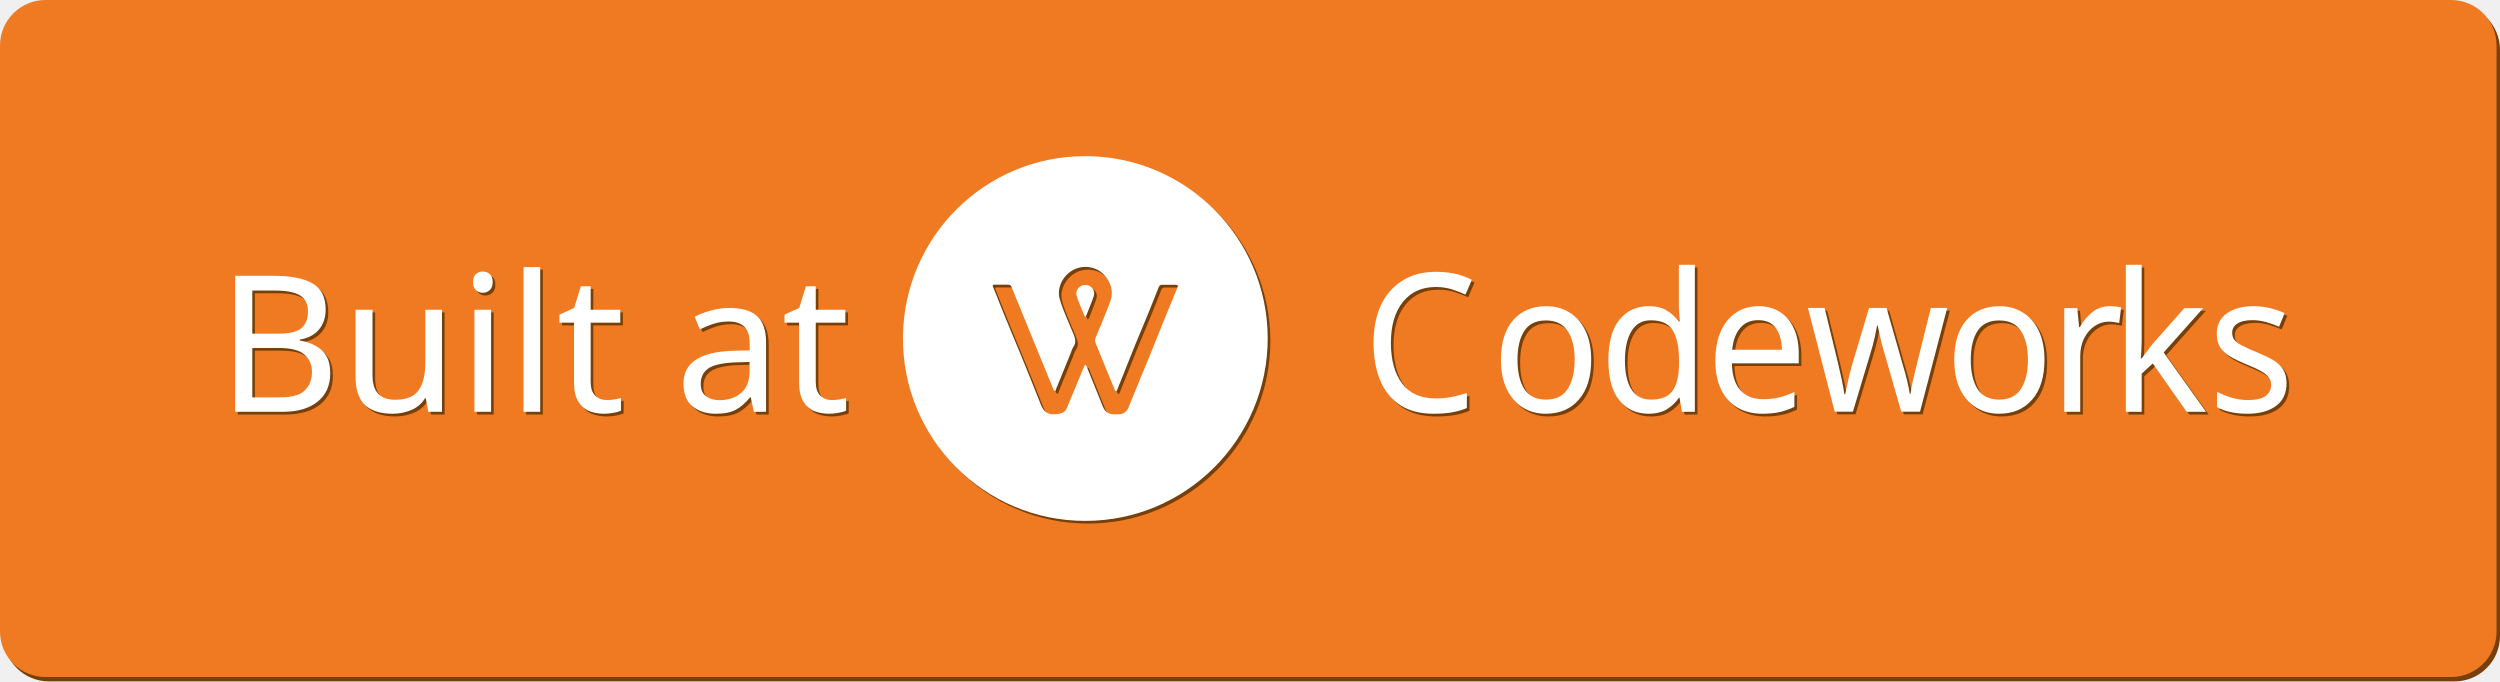
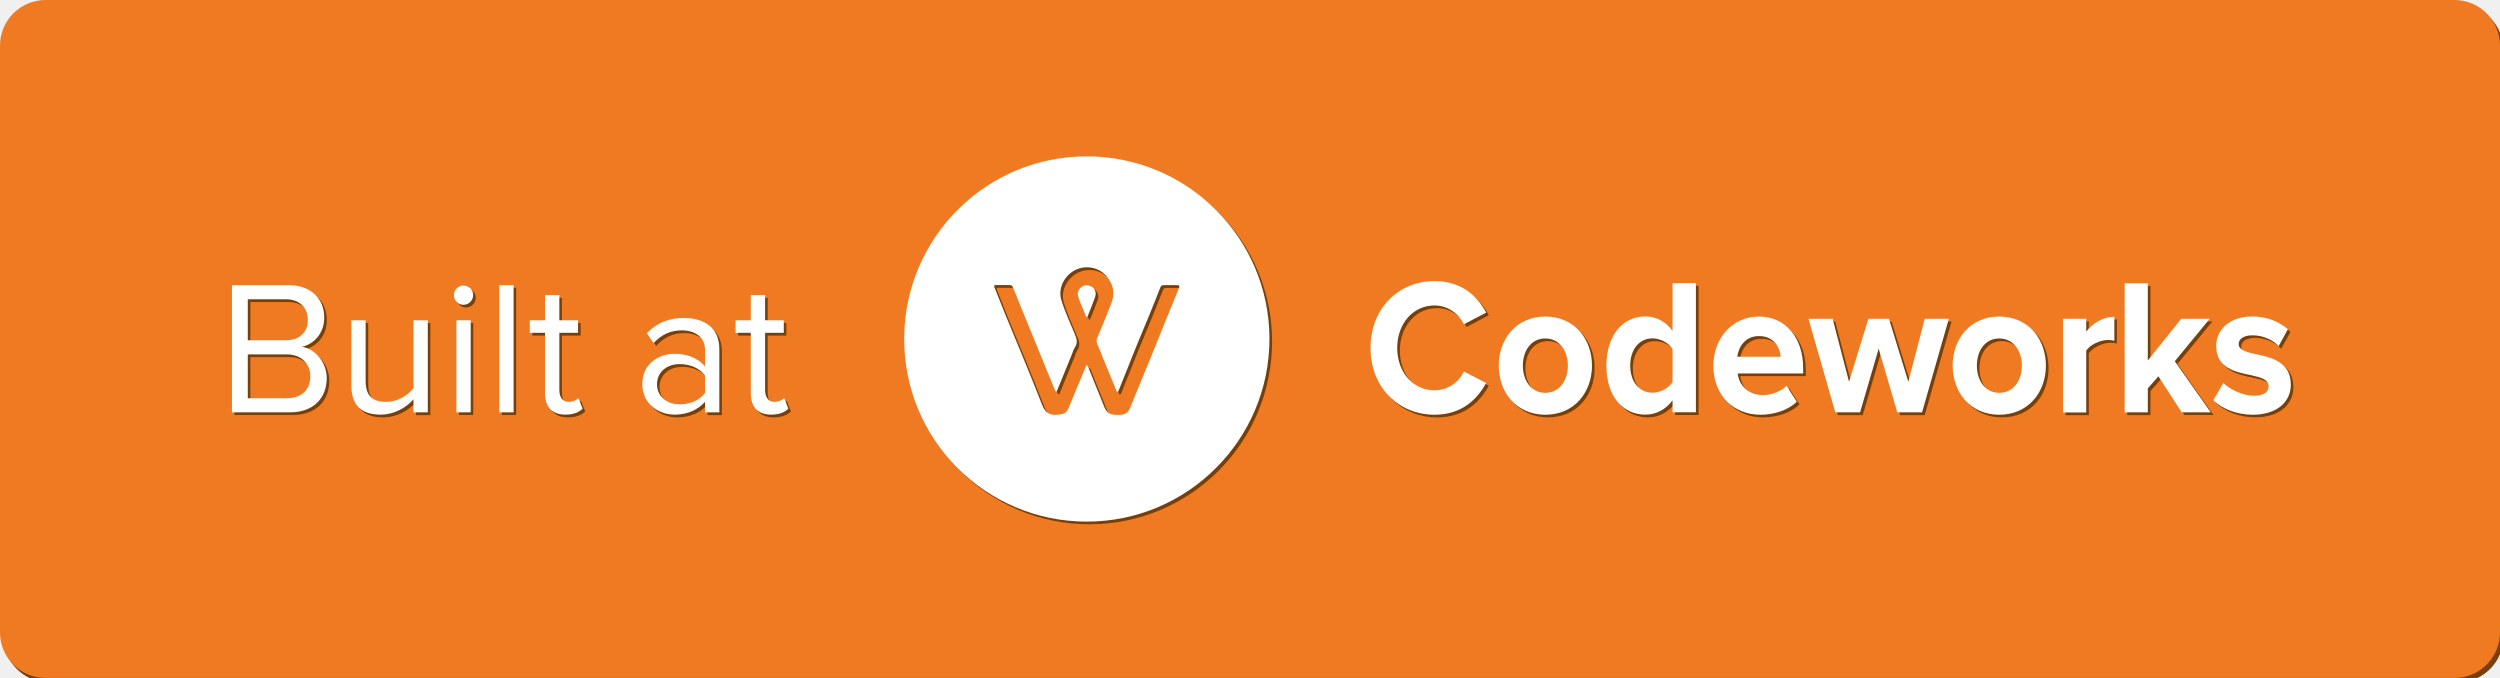
- <svg xmlns="http://www.w3.org/2000/svg" version="1.1" id="Layer_1" x="0px" y="0px" viewBox="0 0 262.58 71.57" style="enable-background:new 0 0 262.58 71.57;" xml:space="preserve">
+ <svg xmlns="http://www.w3.org/2000/svg" version="1.1" id="Layer_1" x="0px" y="0px" viewBox="0 0 262.22 71.11" style="enable-background:new 0 0 262.22 71.11;" xml:space="preserve">
  <style type="text/css">
	.st0{fill:#773F09;}
	.st1{fill:#EF7A21;}
- 	.st2{font-family:'ProximaNova-Bold';}
- 	.st3{font-size:20.311px;}
- 	.st4{font-family:'ProximaNova-Regular';}
- 	.st5{font-size:20px;}
- 	.st6{fill:#FFFFFF;}
- 	.st7{fill:none;}
+ 	.st2{fill:#FFFFFF;}
+ 	.st3{fill:none;}
</style>
+   <path class="st0" d="M257.8,71.57H5.14c-2.64,0-4.78-2.14-4.78-4.78V5.24c0-2.64,2.14-4.78,4.78-4.78H257.8  c2.64,0,4.78,2.14,4.78,4.78v61.55C262.58,69.43,260.44,71.57,257.8,71.57z" />
+   <path class="st1" d="M257.44,71.11H4.78C2.14,71.11,0,68.97,0,66.33V4.78C0,2.14,2.14,0,4.78,0h252.66c2.64,0,4.78,2.14,4.78,4.78  v61.55C262.22,68.97,260.08,71.11,257.44,71.11z" />
+   <path class="st0" d="M114.3,54.99c-10.65,0.02-19.3-8.66-19.18-19.37c0.11-10.45,8.62-18.98,19.22-18.94  c10.53,0.04,19.06,8.59,19.09,19.09C133.44,46.43,124.82,54.99,114.3,54.99z M114.21,38.61c0.12,0.01,0.15,0.08,0.18,0.14  c0.52,1.29,1.03,2.57,1.56,3.86c0.19,0.47,0.34,0.98,0.92,1.14c0.3,0.08,0.61,0.06,0.92,0.05c0.47-0.02,0.82-0.25,1-0.69  c0.23-0.57,0.46-1.14,0.69-1.7c0.5-1.21,1-2.41,1.49-3.62c0.45-1.09,0.88-2.19,1.32-3.28c0.54-1.34,1.09-2.67,1.64-4.01  c0.08-0.2,0.07-0.3-0.18-0.3c-0.48,0.01-0.96,0.01-1.44,0c-0.17,0-0.26,0.07-0.33,0.23c-0.36,0.93-0.74,1.86-1.11,2.78  c-0.46,1.14-0.95,2.26-1.41,3.4c-0.61,1.51-1.21,3.04-1.82,4.55c-0.03,0.08-0.06,0.2-0.16,0.21c-0.11,0.01-0.12-0.11-0.15-0.2  c-0.61-1.49-1.24-2.98-1.83-4.48c-0.11-0.28-0.31-0.55-0.16-0.91c0.51-1.21,1.01-2.43,1.49-3.66c0.43-1.09,0.21-2.07-0.56-2.93  c-0.83-0.92-2.29-1.16-3.43-0.46c-1.02,0.63-1.59,1.89-1.26,2.99c0.37,1.24,0.93,2.41,1.42,3.61c0.2,0.48,0.34,0.92,0.01,1.4  c-0.15,0.22-0.22,0.5-0.32,0.75c-0.51,1.24-1.01,2.48-1.52,3.72c-0.02,0.06-0.01,0.15-0.11,0.15c-0.08,0-0.11-0.07-0.14-0.14  c-0.16-0.4-0.33-0.8-0.49-1.2c-0.8-1.96-1.6-3.91-2.4-5.86c-0.5-1.23-1.01-2.46-1.5-3.69c-0.08-0.21-0.2-0.28-0.41-0.27  c-0.46,0.01-0.91,0.01-1.37,0c-0.21,0-0.26,0.04-0.17,0.25c0.39,0.95,0.75,1.9,1.14,2.85c0.55,1.36,1.12,2.7,1.68,4.06  c0.74,1.82,1.49,3.63,2.2,5.46c0.38,0.97,1.02,1.12,2.05,0.91c0.32-0.07,0.55-0.27,0.67-0.57c0.32-0.75,0.63-1.51,0.94-2.26  C113.59,40.13,113.9,39.36,114.21,38.61z" />
+   <path class="st0" d="M114.26,30.2c0.63,0,1.1,0.58,0.9,1.18c-0.23,0.69-0.52,1.35-0.78,2.03c-0.02,0.05-0.07,0.11-0.11,0.12  c-0.07,0.02-0.08-0.06-0.1-0.11c-0.27-0.71-0.62-1.39-0.82-2.12C113.2,30.77,113.69,30.2,114.26,30.2z" />
  <g>
-     <path class="st0" d="M257.8,71.57H5.14c-2.64,0-4.78-2.14-4.78-4.78V5.24c0-2.64,2.14-4.78,4.78-4.78H257.8   c2.64,0,4.78,2.14,4.78,4.78v61.55C262.58,69.43,260.44,71.57,257.8,71.57z" />
-     <path class="st1" d="M257.44,71.11H4.78C2.14,71.11,0,68.97,0,66.33V4.78C0,2.14,2.14,0,4.78,0h252.66c2.64,0,4.78,2.14,4.78,4.78   v61.55C262.22,68.97,260.08,71.11,257.44,71.11z" />
-     <g>
-       <path class="st0" d="M114.3,54.99c-10.65,0.02-19.3-8.66-19.18-19.37c0.11-10.45,8.62-18.98,19.22-18.94    c10.53,0.04,19.06,8.59,19.09,19.09C133.44,46.43,124.82,54.99,114.3,54.99z M114.21,38.61c0.12,0.01,0.15,0.08,0.18,0.14    c0.52,1.29,1.03,2.57,1.56,3.86c0.19,0.47,0.34,0.98,0.92,1.14c0.3,0.08,0.61,0.06,0.92,0.05c0.47-0.02,0.82-0.25,1-0.69    c0.23-0.57,0.46-1.14,0.69-1.7c0.5-1.21,1-2.41,1.49-3.62c0.45-1.09,0.88-2.19,1.32-3.28c0.54-1.34,1.09-2.67,1.64-4.01    c0.08-0.2,0.07-0.3-0.18-0.3c-0.48,0.01-0.96,0.01-1.44,0c-0.17,0-0.26,0.07-0.33,0.23c-0.36,0.93-0.74,1.86-1.11,2.78    c-0.46,1.14-0.95,2.26-1.41,3.4c-0.61,1.51-1.21,3.04-1.82,4.55c-0.03,0.08-0.06,0.2-0.16,0.21c-0.11,0.01-0.12-0.11-0.15-0.2    c-0.61-1.49-1.24-2.98-1.83-4.48c-0.11-0.28-0.31-0.55-0.16-0.91c0.51-1.21,1.01-2.43,1.49-3.66c0.43-1.09,0.21-2.07-0.56-2.93    c-0.83-0.92-2.29-1.16-3.43-0.46c-1.02,0.63-1.59,1.89-1.26,2.99c0.37,1.24,0.93,2.41,1.42,3.61c0.2,0.48,0.34,0.92,0.01,1.4    c-0.15,0.22-0.22,0.5-0.32,0.75c-0.51,1.24-1.01,2.48-1.52,3.72c-0.02,0.06-0.01,0.15-0.11,0.15c-0.08,0-0.11-0.07-0.14-0.14    c-0.16-0.4-0.33-0.8-0.49-1.2c-0.8-1.96-1.6-3.91-2.4-5.86c-0.5-1.23-1.01-2.46-1.5-3.69c-0.08-0.21-0.2-0.28-0.41-0.27    c-0.46,0.01-0.91,0.01-1.37,0c-0.21,0-0.26,0.04-0.17,0.25c0.39,0.95,0.75,1.9,1.14,2.85c0.55,1.36,1.12,2.7,1.68,4.06    c0.74,1.82,1.49,3.63,2.2,5.46c0.38,0.97,1.02,1.12,2.05,0.91c0.32-0.07,0.55-0.27,0.67-0.57c0.32-0.75,0.63-1.51,0.94-2.26    C113.59,40.13,113.9,39.36,114.21,38.61z" />
-       <path class="st0" d="M114.26,30.2c0.63,0,1.1,0.58,0.9,1.18c-0.23,0.69-0.52,1.35-0.78,2.03c-0.02,0.05-0.07,0.11-0.11,0.12    c-0.07,0.02-0.08-0.06-0.1-0.11c-0.27-0.71-0.62-1.39-0.82-2.12C113.2,30.77,113.69,30.2,114.26,30.2z" />
-       <text transform="matrix(0.9418 0 0 1 143.3794 43.5372)">
-         <tspan x="0" y="0" class="st0 st2 st3">C</tspan>
-         <tspan x="14.32" y="0" class="st0 st2 st3">o</tspan>
-         <tspan x="26.3" y="0" class="st0 st2 st3">d</tspan>
-         <tspan x="38.23" y="0" class="st0 st2 st3">e</tspan>
-         <tspan x="49.46" y="0" class="st0 st2 st3">w</tspan>
-         <tspan x="64.87" y="0" class="st0 st2 st3">o</tspan>
-         <tspan x="76.53" y="0" class="st0 st2 st3">r</tspan>
-         <tspan x="83.4" y="0" class="st0 st2 st3">ks</tspan>
-       </text>
-       <text transform="matrix(1 0 0 1 23.0424 43.537)" class="st0 st4 st5">Built at </text>
-     </g>
-     <g>
-       <g>
-         <g>
-           <path class="st6" d="M114.02,54.71c-10.65,0.02-19.3-8.66-19.18-19.37c0.11-10.45,8.62-18.98,19.22-18.94      c10.53,0.04,19.06,8.59,19.09,19.09C133.17,46.14,124.54,54.7,114.02,54.71z M113.94,38.32c0.12,0.01,0.15,0.08,0.18,0.14      c0.52,1.29,1.03,2.57,1.56,3.86c0.19,0.47,0.34,0.98,0.92,1.14c0.3,0.08,0.61,0.06,0.92,0.05c0.47-0.02,0.82-0.25,1-0.69      c0.23-0.57,0.46-1.14,0.69-1.7c0.5-1.21,1-2.41,1.49-3.62c0.45-1.09,0.88-2.19,1.32-3.28c0.54-1.34,1.09-2.67,1.64-4.01      c0.08-0.2,0.07-0.3-0.18-0.3c-0.48,0.01-0.96,0.01-1.44,0c-0.17,0-0.26,0.07-0.33,0.23c-0.36,0.93-0.74,1.86-1.11,2.78      c-0.46,1.14-0.95,2.26-1.41,3.4c-0.61,1.51-1.21,3.04-1.82,4.55c-0.03,0.08-0.06,0.2-0.16,0.21c-0.11,0.01-0.12-0.11-0.15-0.2      c-0.61-1.49-1.24-2.98-1.83-4.48c-0.11-0.28-0.31-0.55-0.16-0.91c0.51-1.21,1.01-2.43,1.49-3.66c0.43-1.09,0.21-2.07-0.56-2.93      c-0.83-0.92-2.29-1.16-3.43-0.46c-1.02,0.63-1.59,1.89-1.26,2.99c0.37,1.24,0.93,2.41,1.42,3.61c0.2,0.48,0.34,0.92,0.01,1.4      c-0.15,0.22-0.22,0.5-0.32,0.75c-0.51,1.24-1.01,2.48-1.52,3.72c-0.02,0.06-0.01,0.15-0.11,0.15c-0.08,0-0.11-0.07-0.14-0.14      c-0.16-0.4-0.33-0.8-0.49-1.2c-0.8-1.96-1.6-3.91-2.4-5.86c-0.5-1.23-1.01-2.46-1.5-3.69c-0.08-0.21-0.2-0.28-0.41-0.27      c-0.46,0.01-0.91,0.01-1.37,0c-0.21,0-0.26,0.04-0.17,0.25c0.39,0.95,0.75,1.9,1.14,2.85c0.55,1.36,1.12,2.7,1.68,4.06      c0.74,1.82,1.49,3.63,2.2,5.46c0.38,0.97,1.02,1.12,2.05,0.91c0.32-0.07,0.55-0.27,0.67-0.57c0.32-0.75,0.63-1.51,0.94-2.26      C113.31,39.84,113.63,39.08,113.94,38.32z" />
-           <path class="st7" d="M113.94,38.32c-0.31,0.75-0.62,1.52-0.94,2.28c-0.31,0.76-0.62,1.51-0.94,2.26      c-0.13,0.3-0.35,0.51-0.67,0.57c-1.03,0.21-1.68,0.06-2.05-0.91c-0.71-1.83-1.46-3.64-2.2-5.46c-0.55-1.36-1.12-2.7-1.68-4.06      c-0.39-0.95-0.75-1.9-1.14-2.85c-0.09-0.21-0.03-0.26,0.17-0.25c0.46,0.01,0.91,0.01,1.37,0c0.21,0,0.33,0.07,0.41,0.27      c0.49,1.23,1,2.46,1.5,3.69c0.8,1.96,1.6,3.91,2.4,5.86c0.16,0.4,0.32,0.8,0.49,1.2c0.03,0.06,0.06,0.13,0.14,0.14      c0.09,0,0.08-0.09,0.11-0.15c0.51-1.24,1.01-2.48,1.52-3.72c0.1-0.25,0.17-0.53,0.32-0.75c0.33-0.48,0.19-0.93-0.01-1.4      c-0.49-1.2-1.05-2.37-1.42-3.61c-0.33-1.1,0.24-2.36,1.26-2.99c1.14-0.71,2.6-0.46,3.43,0.46c0.77,0.86,0.99,1.84,0.56,2.93      c-0.48,1.22-0.98,2.44-1.49,3.66c-0.15,0.36,0.05,0.63,0.16,0.91c0.59,1.5,1.22,2.99,1.83,4.48c0.03,0.08,0.04,0.2,0.15,0.2      c0.1-0.01,0.13-0.13,0.16-0.21c0.61-1.52,1.21-3.04,1.82-4.55c0.46-1.14,0.94-2.26,1.41-3.4c0.38-0.92,0.75-1.85,1.11-2.78      c0.06-0.16,0.15-0.23,0.33-0.23c0.48,0.01,0.96,0.01,1.44,0c0.25,0,0.26,0.1,0.18,0.3c-0.55,1.33-1.1,2.67-1.64,4.01      c-0.44,1.09-0.88,2.19-1.32,3.28c-0.49,1.21-1,2.41-1.49,3.62c-0.23,0.57-0.46,1.14-0.69,1.7c-0.18,0.44-0.53,0.67-1,0.69      c-0.31,0.01-0.61,0.04-0.92-0.05c-0.58-0.16-0.73-0.67-0.92-1.14c-0.52-1.28-1.04-2.57-1.56-3.86      C114.09,38.4,114.06,38.34,113.94,38.32z M113.98,29.92c-0.58,0-1.06,0.57-0.92,1.09c0.2,0.73,0.55,1.41,0.82,2.12      c0.02,0.05,0.04,0.13,0.1,0.11c0.05-0.01,0.09-0.07,0.11-0.12c0.27-0.67,0.55-1.34,0.78-2.03      C115.09,30.5,114.61,29.92,113.98,29.92z" />
-           <path class="st6" d="M113.98,29.92c0.63,0,1.1,0.58,0.9,1.18c-0.23,0.69-0.52,1.35-0.78,2.03c-0.02,0.05-0.07,0.11-0.11,0.12      c-0.07,0.02-0.08-0.06-0.1-0.11c-0.27-0.71-0.62-1.39-0.82-2.12C112.92,30.49,113.41,29.92,113.98,29.92z" />
-         </g>
-         <text transform="matrix(0.9418 0 0 1 143.1029 43.252)">
-           <tspan x="0" y="0" class="st6 st2 st3">C</tspan>
-           <tspan x="14.32" y="0" class="st6 st2 st3">o</tspan>
-           <tspan x="26.3" y="0" class="st6 st2 st3">d</tspan>
-           <tspan x="38.23" y="0" class="st6 st2 st3">e</tspan>
-           <tspan x="49.46" y="0" class="st6 st2 st3">w</tspan>
-           <tspan x="64.87" y="0" class="st6 st2 st3">o</tspan>
-           <tspan x="76.53" y="0" class="st6 st2 st3">r</tspan>
-           <tspan x="83.4" y="0" class="st6 st2 st3">ks</tspan>
-         </text>
-       </g>
-       <text transform="matrix(1 0 0 1 22.7658 43.2518)" class="st6 st4 st5">Built at </text>
-     </g>
+     <path class="st0" d="M144.03,36.77c0-4.16,2.97-7.01,6.7-7.01c2.91,0,4.53,1.62,5.43,3.31l-2.33,1.22c-0.54-1.1-1.68-1.97-3.1-1.97   c-2.22,0-3.9,1.89-3.9,4.45s1.68,4.45,3.9,4.45c1.42,0,2.56-0.85,3.1-1.97l2.33,1.2c-0.92,1.69-2.53,3.33-5.43,3.33   C147,43.78,144.03,40.94,144.03,36.77z" />
+     <path class="st0" d="M157.48,38.62c0-2.78,1.84-5.14,4.88-5.14c3.06,0,4.9,2.36,4.9,5.14c0,2.8-1.84,5.16-4.9,5.16   C159.31,43.78,157.48,41.43,157.48,38.62z M164.73,38.62c0-1.52-0.86-2.84-2.37-2.84S160,37.1,160,38.62   c0,1.54,0.84,2.86,2.35,2.86S164.73,40.17,164.73,38.62z" />
+     <path class="st0" d="M175.71,42.28c-0.73,0.98-1.74,1.5-2.85,1.5c-2.33,0-4.09-1.87-4.09-5.14c0-3.21,1.74-5.16,4.09-5.16   c1.09,0,2.12,0.51,2.85,1.5v-5h2.45v13.55h-2.45V42.28z M175.71,36.9c-0.4-0.65-1.28-1.12-2.11-1.12c-1.38,0-2.33,1.16-2.33,2.86   c0,1.69,0.96,2.84,2.33,2.84c0.82,0,1.7-0.47,2.11-1.12V36.9z" />
+     <path class="st0" d="M184.78,33.48c2.76,0,4.63,2.19,4.63,5.4v0.57h-6.87c0.15,1.24,1.09,2.27,2.66,2.27   c0.86,0,1.88-0.37,2.47-0.97l1.07,1.67c-0.92,0.89-2.37,1.36-3.81,1.36c-2.81,0-4.94-2.01-4.94-5.16   C179.99,35.78,181.96,33.48,184.78,33.48z M182.5,37.71h4.55c-0.06-0.93-0.67-2.17-2.28-2.17   C183.27,35.54,182.61,36.73,182.5,37.71z" />
+     <path class="st0" d="M197.33,36.86l-1.95,6.68h-2.6l-2.81-9.81h2.53l1.72,6.6l2.03-6.6h2.16l2.03,6.6l1.72-6.6h2.53l-2.81,9.81   h-2.58L197.33,36.86z" />
+     <path class="st0" d="M205.09,38.62c0-2.78,1.84-5.14,4.88-5.14c3.06,0,4.9,2.36,4.9,5.14c0,2.8-1.84,5.16-4.9,5.16   C206.93,43.78,205.09,41.43,205.09,38.62z M212.34,38.62c0-1.52-0.86-2.84-2.37-2.84s-2.35,1.32-2.35,2.84   c0,1.54,0.84,2.86,2.35,2.86S212.34,40.17,212.34,38.62z" />
+     <path class="st0" d="M216.66,33.73h2.43v1.34c0.65-0.87,1.8-1.56,2.95-1.56v2.52c-0.17-0.04-0.4-0.08-0.67-0.08   c-0.8,0-1.88,0.49-2.28,1.12v6.48h-2.43V33.73z" />
+     <path class="st0" d="M226.67,39.76l-1.11,1.26v2.52h-2.43V29.99h2.43v8.1l3.5-4.37h2.99l-3.66,4.45l3.77,5.36h-3.04L226.67,39.76z" />
+     <path class="st0" d="M233.48,40.45c0.67,0.67,2.05,1.34,3.2,1.34c1.05,0,1.55-0.39,1.55-1c0-0.69-0.8-0.93-1.86-1.16   c-1.59-0.32-3.64-0.73-3.64-3.07c0-1.65,1.36-3.09,3.79-3.09c1.57,0,2.81,0.57,3.73,1.34l-0.98,1.77   c-0.55-0.63-1.61-1.14-2.74-1.14c-0.88,0-1.45,0.35-1.45,0.91c0,0.61,0.73,0.83,1.76,1.06c1.59,0.33,3.71,0.77,3.71,3.21   c0,1.79-1.44,3.15-4,3.15c-1.61,0-3.16-0.57-4.13-1.52L233.48,40.45z" />
+   </g>
+   <g>
+     <path class="st0" d="M24.6,30.19h5.94c2.32,0,3.74,1.4,3.74,3.4c0,1.68-1.12,2.8-2.34,3.06c1.42,0.22,2.6,1.68,2.6,3.28   c0,2.14-1.42,3.6-3.86,3.6H24.6V30.19z M30.26,35.98c1.5,0,2.3-0.92,2.3-2.14c0-1.2-0.8-2.16-2.3-2.16h-4v4.3H30.26z M30.34,42.06   c1.56,0,2.48-0.88,2.48-2.3c0-1.22-0.84-2.3-2.48-2.3h-4.08v4.6H30.34z" />
+     <path class="st0" d="M43.64,42.18c-0.74,0.84-2,1.6-3.44,1.6c-2.02,0-3.08-0.98-3.08-3.08v-6.82h1.5v6.36c0,1.7,0.86,2.2,2.16,2.2   c1.18,0,2.3-0.68,2.86-1.46v-7.1h1.5v9.66h-1.5V42.18z" />
+     <path class="st0" d="M47.88,31.23c0-0.56,0.46-1,1-1c0.56,0,1.02,0.44,1.02,1s-0.46,1.02-1.02,1.02   C48.34,32.25,47.88,31.79,47.88,31.23z M48.14,33.87h1.5v9.66h-1.5V33.87z" />
+     <path class="st0" d="M52.64,30.19h1.5v13.34h-1.5V30.19z" />
+     <path class="st0" d="M57.44,41.52V35.2h-1.6v-1.32h1.6v-2.64h1.5v2.64h1.96v1.32h-1.96v6c0,0.72,0.32,1.24,0.98,1.24   c0.42,0,0.82-0.18,1.02-0.4l0.44,1.12c-0.38,0.36-0.92,0.62-1.8,0.62C58.16,43.78,57.44,42.96,57.44,41.52z" />
+     <path class="st0" d="M74.22,42.44c-0.8,0.88-1.9,1.34-3.2,1.34c-1.64,0-3.38-1.1-3.38-3.2c0-2.16,1.74-3.18,3.38-3.18   c1.32,0,2.42,0.42,3.2,1.32v-1.74c0-1.3-1.04-2.04-2.44-2.04c-1.16,0-2.1,0.42-2.96,1.34l-0.7-1.04c1.04-1.08,2.28-1.6,3.86-1.6   c2.04,0,3.74,0.92,3.74,3.26v6.64h-1.5V42.44z M74.22,39.68c-0.58-0.8-1.6-1.2-2.66-1.2c-1.4,0-2.38,0.88-2.38,2.12   c0,1.22,0.98,2.1,2.38,2.1c1.06,0,2.08-0.4,2.66-1.2V39.68z" />
+     <path class="st0" d="M79.02,41.52V35.2h-1.6v-1.32h1.6v-2.64h1.5v2.64h1.96v1.32h-1.96v6c0,0.72,0.32,1.24,0.98,1.24   c0.42,0,0.82-0.18,1.02-0.4l0.44,1.12c-0.38,0.36-0.92,0.62-1.8,0.62C79.74,43.78,79.02,42.96,79.02,41.52z" />
+   </g>
+   <path class="st2" d="M114.02,54.71c-10.65,0.02-19.3-8.66-19.18-19.37c0.11-10.45,8.62-18.98,19.22-18.94  c10.53,0.04,19.06,8.59,19.09,19.09C133.17,46.14,124.54,54.7,114.02,54.71z M113.94,38.32c0.12,0.01,0.15,0.08,0.18,0.14  c0.52,1.29,1.03,2.57,1.56,3.86c0.19,0.47,0.34,0.98,0.92,1.14c0.3,0.08,0.61,0.06,0.92,0.05c0.47-0.02,0.82-0.25,1-0.69  c0.23-0.57,0.46-1.14,0.69-1.7c0.5-1.21,1-2.41,1.49-3.62c0.45-1.09,0.88-2.19,1.32-3.28c0.54-1.34,1.09-2.67,1.64-4.01  c0.08-0.2,0.07-0.3-0.18-0.3c-0.48,0.01-0.96,0.01-1.44,0c-0.17,0-0.26,0.07-0.33,0.23c-0.36,0.93-0.74,1.86-1.11,2.78  c-0.46,1.14-0.95,2.26-1.41,3.4c-0.61,1.51-1.21,3.04-1.82,4.55c-0.03,0.08-0.06,0.2-0.16,0.21c-0.11,0.01-0.12-0.11-0.15-0.2  c-0.61-1.49-1.24-2.98-1.83-4.48c-0.11-0.28-0.31-0.55-0.16-0.91c0.51-1.21,1.01-2.43,1.49-3.66c0.43-1.09,0.21-2.07-0.56-2.93  c-0.83-0.92-2.29-1.16-3.43-0.46c-1.02,0.63-1.59,1.89-1.26,2.99c0.37,1.24,0.93,2.41,1.42,3.61c0.2,0.48,0.34,0.92,0.01,1.4  c-0.15,0.22-0.22,0.5-0.32,0.75c-0.51,1.24-1.01,2.48-1.52,3.72c-0.02,0.06-0.01,0.15-0.11,0.15c-0.08,0-0.11-0.07-0.14-0.14  c-0.16-0.4-0.33-0.8-0.49-1.2c-0.8-1.96-1.6-3.91-2.4-5.86c-0.5-1.23-1.01-2.46-1.5-3.69c-0.08-0.21-0.2-0.28-0.41-0.27  c-0.46,0.01-0.91,0.01-1.37,0c-0.21,0-0.26,0.04-0.17,0.25c0.39,0.95,0.75,1.9,1.14,2.85c0.55,1.36,1.12,2.7,1.68,4.06  c0.74,1.82,1.49,3.63,2.2,5.46c0.38,0.97,1.02,1.12,2.05,0.91c0.32-0.07,0.55-0.27,0.67-0.57c0.32-0.75,0.63-1.51,0.94-2.26  C113.31,39.84,113.63,39.08,113.94,38.32z" />
+   <path class="st3" d="M113.94,38.32c-0.31,0.75-0.62,1.52-0.94,2.28c-0.31,0.76-0.62,1.51-0.94,2.26c-0.13,0.3-0.35,0.51-0.67,0.57  c-1.03,0.21-1.68,0.06-2.05-0.91c-0.71-1.83-1.46-3.64-2.2-5.46c-0.55-1.36-1.12-2.7-1.68-4.06c-0.39-0.95-0.75-1.9-1.14-2.85  c-0.09-0.21-0.03-0.26,0.17-0.25c0.46,0.01,0.91,0.01,1.37,0c0.21,0,0.33,0.07,0.41,0.27c0.49,1.23,1,2.46,1.5,3.69  c0.8,1.96,1.6,3.91,2.4,5.86c0.16,0.4,0.32,0.8,0.49,1.2c0.03,0.06,0.06,0.13,0.14,0.14c0.09,0,0.08-0.09,0.11-0.15  c0.51-1.24,1.01-2.48,1.52-3.72c0.1-0.25,0.17-0.53,0.32-0.75c0.33-0.48,0.19-0.93-0.01-1.4c-0.49-1.2-1.05-2.37-1.42-3.61  c-0.33-1.1,0.24-2.36,1.26-2.99c1.14-0.71,2.6-0.46,3.43,0.46c0.77,0.86,0.99,1.84,0.56,2.93c-0.48,1.22-0.98,2.44-1.49,3.66  c-0.15,0.36,0.05,0.63,0.16,0.91c0.59,1.5,1.22,2.99,1.83,4.48c0.03,0.08,0.04,0.2,0.15,0.2c0.1-0.01,0.13-0.13,0.16-0.21  c0.61-1.52,1.21-3.04,1.82-4.55c0.46-1.14,0.94-2.26,1.41-3.4c0.38-0.92,0.75-1.85,1.11-2.78c0.06-0.16,0.15-0.23,0.33-0.23  c0.48,0.01,0.96,0.01,1.44,0c0.25,0,0.26,0.1,0.18,0.3c-0.55,1.33-1.1,2.67-1.64,4.01c-0.44,1.09-0.88,2.19-1.32,3.28  c-0.49,1.21-1,2.41-1.49,3.62c-0.23,0.57-0.46,1.14-0.69,1.7c-0.18,0.44-0.53,0.67-1,0.69c-0.31,0.01-0.61,0.04-0.92-0.05  c-0.58-0.16-0.73-0.67-0.92-1.14c-0.52-1.28-1.04-2.57-1.56-3.86C114.09,38.4,114.06,38.34,113.94,38.32z M113.98,29.92  c-0.58,0-1.06,0.57-0.92,1.09c0.2,0.73,0.55,1.41,0.82,2.12c0.02,0.05,0.04,0.13,0.1,0.11c0.05-0.01,0.09-0.07,0.11-0.12  c0.27-0.67,0.55-1.34,0.78-2.03C115.09,30.5,114.61,29.92,113.98,29.92z" />
+   <path class="st2" d="M113.98,29.92c0.63,0,1.1,0.58,0.9,1.18c-0.23,0.69-0.52,1.35-0.78,2.03c-0.02,0.05-0.07,0.11-0.11,0.12  c-0.07,0.02-0.08-0.06-0.1-0.11c-0.27-0.71-0.62-1.39-0.82-2.12C112.92,30.49,113.41,29.92,113.98,29.92z" />
+   <g>
+     <path class="st2" d="M143.75,36.49c0-4.16,2.97-7.01,6.7-7.01c2.91,0,4.53,1.62,5.43,3.31l-2.33,1.22c-0.54-1.1-1.68-1.97-3.1-1.97   c-2.22,0-3.9,1.89-3.9,4.45s1.68,4.45,3.9,4.45c1.42,0,2.56-0.85,3.1-1.97l2.33,1.2c-0.92,1.69-2.53,3.33-5.43,3.33   C146.72,43.5,143.75,40.65,143.75,36.49z" />
+     <path class="st2" d="M157.2,38.34c0-2.78,1.84-5.14,4.88-5.14c3.06,0,4.9,2.36,4.9,5.14c0,2.8-1.84,5.16-4.9,5.16   C159.04,43.5,157.2,41.14,157.2,38.34z M164.45,38.34c0-1.52-0.86-2.84-2.37-2.84s-2.35,1.32-2.35,2.84c0,1.54,0.84,2.86,2.35,2.86   S164.45,39.88,164.45,38.34z" />
+     <path class="st2" d="M175.43,41.99c-0.73,0.98-1.74,1.5-2.85,1.5c-2.33,0-4.09-1.87-4.09-5.14c0-3.21,1.74-5.16,4.09-5.16   c1.09,0,2.12,0.51,2.85,1.5v-5h2.45v13.55h-2.45V41.99z M175.43,36.61c-0.4-0.65-1.28-1.12-2.11-1.12c-1.38,0-2.33,1.16-2.33,2.86   c0,1.69,0.96,2.84,2.33,2.84c0.82,0,1.7-0.47,2.11-1.12V36.61z" />
+     <path class="st2" d="M184.5,33.2c2.76,0,4.63,2.19,4.63,5.4v0.57h-6.87c0.15,1.24,1.09,2.27,2.66,2.27c0.86,0,1.88-0.37,2.47-0.97   l1.07,1.67c-0.92,0.89-2.37,1.36-3.81,1.36c-2.81,0-4.94-2.01-4.94-5.16C179.72,35.49,181.69,33.2,184.5,33.2z M182.22,37.42h4.55   c-0.06-0.93-0.67-2.17-2.28-2.17C182.99,35.25,182.34,36.45,182.22,37.42z" />
+     <path class="st2" d="M197.05,36.57l-1.95,6.68h-2.6l-2.81-9.81h2.53l1.72,6.6l2.03-6.6h2.16l2.03,6.6l1.72-6.6h2.53l-2.81,9.81H199   L197.05,36.57z" />
+     <path class="st2" d="M204.81,38.34c0-2.78,1.84-5.14,4.88-5.14c3.06,0,4.9,2.36,4.9,5.14c0,2.8-1.84,5.16-4.9,5.16   C206.65,43.5,204.81,41.14,204.81,38.34z M212.07,38.34c0-1.52-0.86-2.84-2.37-2.84s-2.35,1.32-2.35,2.84   c0,1.54,0.84,2.86,2.35,2.86S212.07,39.88,212.07,38.34z" />
+     <path class="st2" d="M216.39,33.44h2.43v1.34c0.65-0.87,1.8-1.56,2.95-1.56v2.52c-0.17-0.04-0.4-0.08-0.67-0.08   c-0.8,0-1.88,0.49-2.28,1.12v6.48h-2.43V33.44z" />
+     <path class="st2" d="M226.39,39.47l-1.11,1.26v2.52h-2.43V29.71h2.43v8.1l3.5-4.37h2.99l-3.66,4.45l3.77,5.36h-3.04L226.39,39.47z" />
+     <path class="st2" d="M233.2,40.17c0.67,0.67,2.05,1.34,3.2,1.34c1.05,0,1.55-0.39,1.55-1c0-0.69-0.8-0.93-1.86-1.16   c-1.59-0.32-3.64-0.73-3.64-3.07c0-1.65,1.36-3.09,3.79-3.09c1.57,0,2.81,0.57,3.73,1.34L239,36.31c-0.55-0.63-1.61-1.14-2.74-1.14   c-0.88,0-1.45,0.35-1.45,0.91c0,0.61,0.73,0.83,1.76,1.06c1.59,0.33,3.71,0.77,3.71,3.21c0,1.79-1.44,3.15-4,3.15   c-1.61,0-3.16-0.57-4.13-1.52L233.2,40.17z" />
+   </g>
+   <g>
+     <path class="st2" d="M24.33,29.91h5.94c2.32,0,3.74,1.4,3.74,3.4c0,1.68-1.12,2.8-2.34,3.06c1.42,0.22,2.6,1.68,2.6,3.28   c0,2.14-1.42,3.6-3.86,3.6h-6.08V29.91z M29.99,35.69c1.5,0,2.3-0.92,2.3-2.14c0-1.2-0.8-2.16-2.3-2.16h-4v4.3H29.99z M30.07,41.77   c1.56,0,2.48-0.88,2.48-2.3c0-1.22-0.84-2.3-2.48-2.3h-4.08v4.6H30.07z" />
+     <path class="st2" d="M43.37,41.89c-0.74,0.84-2,1.6-3.44,1.6c-2.02,0-3.08-0.98-3.08-3.08v-6.82h1.5v6.36c0,1.7,0.86,2.2,2.16,2.2   c1.18,0,2.3-0.68,2.86-1.46v-7.1h1.5v9.66h-1.5V41.89z" />
+     <path class="st2" d="M47.61,30.95c0-0.56,0.46-1,1-1c0.56,0,1.02,0.44,1.02,1s-0.46,1.02-1.02,1.02   C48.07,31.97,47.61,31.51,47.61,30.95z M47.87,33.59h1.5v9.66h-1.5V33.59z" />
+     <path class="st2" d="M52.37,29.91h1.5v13.34h-1.5V29.91z" />
+     <path class="st2" d="M57.17,41.23v-6.32h-1.6v-1.32h1.6v-2.64h1.5v2.64h1.96v1.32h-1.96v6c0,0.72,0.32,1.24,0.98,1.24   c0.42,0,0.82-0.18,1.02-0.4l0.44,1.12c-0.38,0.36-0.92,0.62-1.8,0.62C57.89,43.49,57.17,42.67,57.17,41.23z" />
+     <path class="st2" d="M73.95,42.15c-0.8,0.88-1.9,1.34-3.2,1.34c-1.64,0-3.38-1.1-3.38-3.2c0-2.16,1.74-3.18,3.38-3.18   c1.32,0,2.42,0.42,3.2,1.32v-1.74c0-1.3-1.04-2.04-2.44-2.04c-1.16,0-2.1,0.42-2.96,1.34l-0.7-1.04c1.04-1.08,2.28-1.6,3.86-1.6   c2.04,0,3.74,0.92,3.74,3.26v6.64h-1.5V42.15z M73.95,39.39c-0.58-0.8-1.6-1.2-2.66-1.2c-1.4,0-2.38,0.88-2.38,2.12   c0,1.22,0.98,2.1,2.38,2.1c1.06,0,2.08-0.4,2.66-1.2V39.39z" />
+     <path class="st2" d="M78.75,41.23v-6.32h-1.6v-1.32h1.6v-2.64h1.5v2.64h1.96v1.32h-1.96v6c0,0.72,0.32,1.24,0.98,1.24   c0.42,0,0.82-0.18,1.02-0.4l0.44,1.12c-0.38,0.36-0.92,0.62-1.8,0.62C79.47,43.49,78.75,42.67,78.75,41.23z" />
  </g>
</svg>
